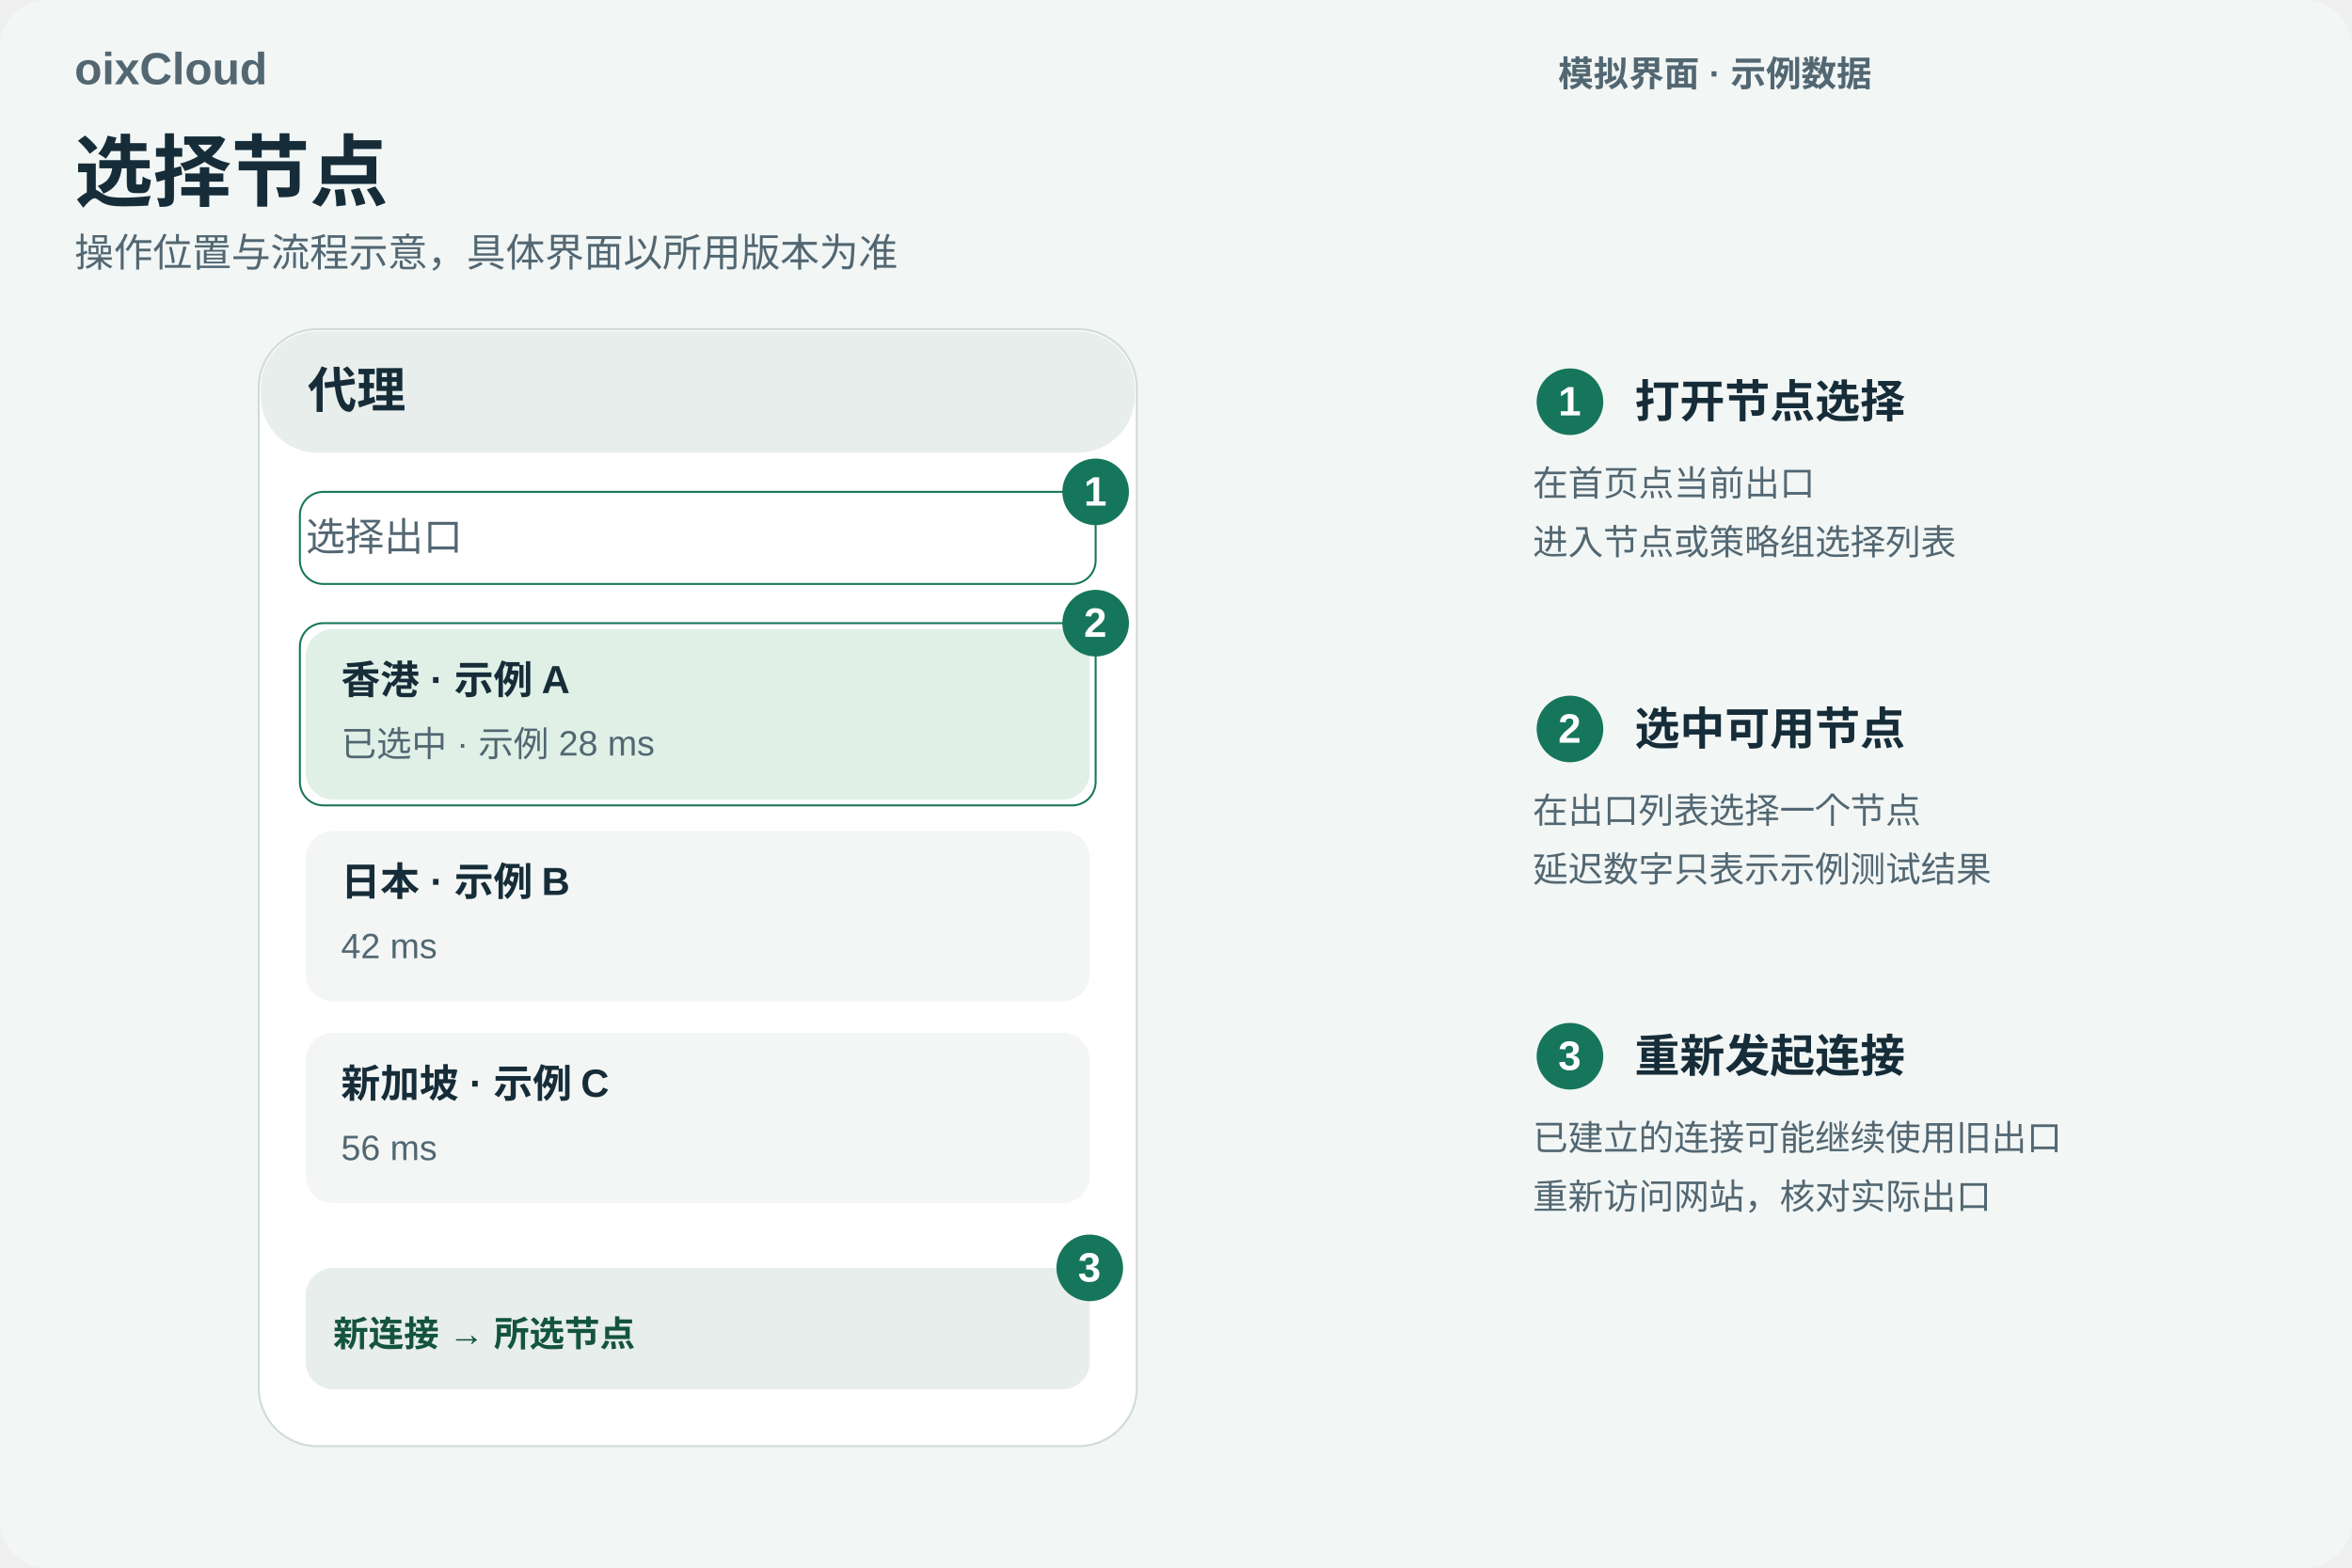
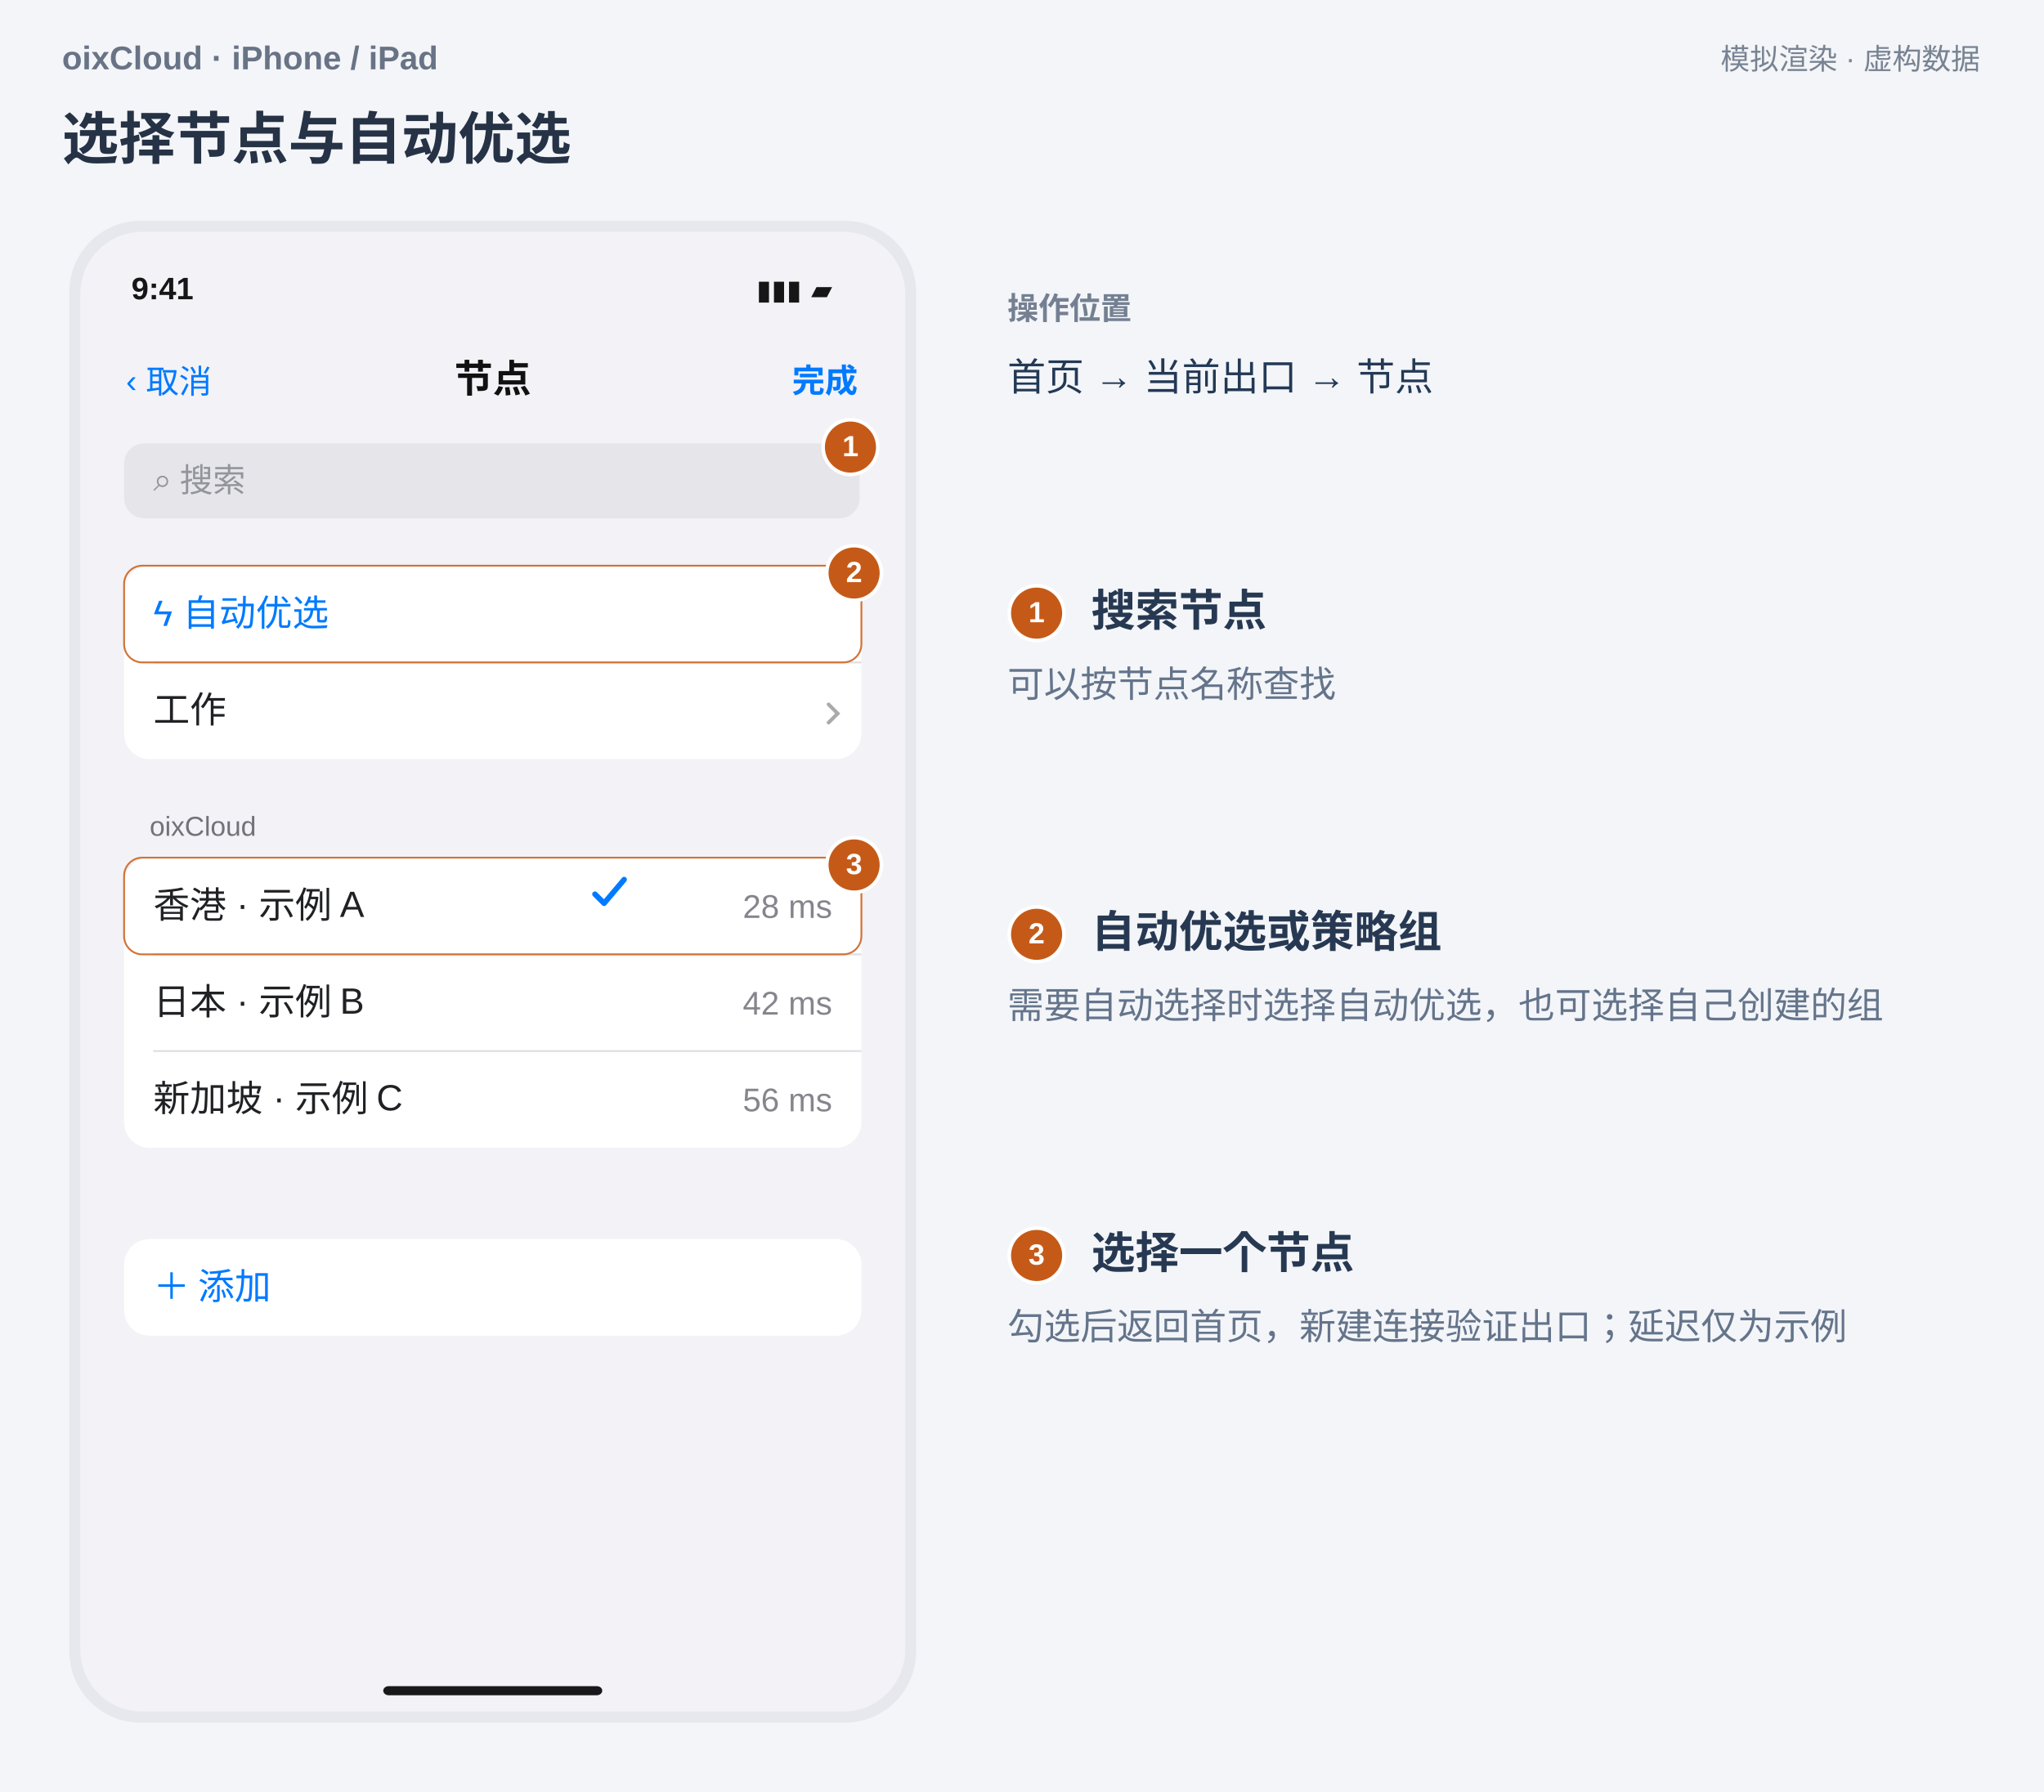
- <svg xmlns="http://www.w3.org/2000/svg" width="1200" height="800" viewBox="0 0 1200 800" role="img" aria-labelledby="title desc">
-   <g font-family="-apple-system,BlinkMacSystemFont,'Segoe UI','Noto Sans SC',Arial,sans-serif">
-     <rect x="0" y="0" width="1200" height="800" rx="24" fill="#f2f6f5" stroke="none" />
-     <text x="38" y="43" font-size="23" font-weight="600" fill="#526772">oixCloud</text>
-     <text x="38" y="102" font-size="40" font-weight="750" fill="#162d39">选择节点</text>
-     <text x="38" y="136" font-size="20" font-weight="400" fill="#526772">操作位置与流程示意，具体界面以所用版本为准</text>
-     <text x="795" y="44" font-size="18" font-weight="600" fill="#526772">模拟界面 · 示例数据</text>
-     <rect x="132" y="168" width="448" height="570" rx="30" fill="#fff" stroke="#cfdbd7" />
-     <rect x="133" y="169" width="446" height="62" rx="29" fill="#e8eeeb" stroke="none" />
-     <text x="157" y="208" font-size="25" font-weight="700" fill="#162d39">代理</text>
-     <text x="156" y="281" font-size="20" font-weight="400" fill="#526772">选择出口</text>
-     <rect x="153" y="251" width="406" height="47" rx="12" fill="none" stroke="#16765b" />
-     <circle cx="559" cy="251" r="17" fill="#16765b" />
-     <text x="553" y="258" font-size="21" font-weight="700" fill="#fff">1</text>
-     <rect x="156" y="321" width="400" height="87" rx="14" fill="#e0f0e7" stroke="none" />
-     <text x="174" y="354" font-size="20" font-weight="650" fill="#162d39">香港 · 示例 A</text>
-     <text x="174" y="386" font-size="18" font-weight="400" fill="#526772">已选中 · 示例 28 ms</text>
-     <rect x="153" y="318" width="406" height="93" rx="12" fill="none" stroke="#16765b" />
-     <circle cx="559" cy="318" r="17" fill="#16765b" />
-     <text x="553" y="325" font-size="21" font-weight="700" fill="#fff">2</text>
-     <rect x="156" y="424" width="400" height="87" rx="14" fill="#f3f6f4" stroke="none" />
-     <text x="174" y="457" font-size="20" font-weight="650" fill="#162d39">日本 · 示例 B</text>
-     <text x="174" y="489" font-size="18" font-weight="400" fill="#526772">42 ms</text>
-     <rect x="156" y="527" width="400" height="87" rx="14" fill="#f3f6f4" stroke="none" />
-     <text x="174" y="560" font-size="20" font-weight="650" fill="#162d39">新加坡 · 示例 C</text>
-     <text x="174" y="592" font-size="18" font-weight="400" fill="#526772">56 ms</text>
-     <rect x="156" y="647" width="400" height="62" rx="14" fill="#e8eeeb" stroke="none" />
-     <text x="170" y="687" font-size="18" font-weight="600" fill="#13543e">新连接 → 所选节点</text>
-     <circle cx="556" cy="647" r="17" fill="#16765b" />
-     <text x="550" y="654" font-size="21" font-weight="700" fill="#fff">3</text>
-     <circle cx="801" cy="205" r="17" fill="#16765b" />
-     <text x="795" y="212" font-size="21" font-weight="700" fill="#fff">1</text>
-     <text x="834" y="213" font-size="23" font-weight="700" fill="#162d39">打开节点选择</text>
-     <text x="782" y="253" font-size="18" font-weight="400" fill="#526772">在首页点当前出口</text>
-     <text x="782" y="283" font-size="18" font-weight="400" fill="#526772">进入节点或策略组选择列表</text>
-     <circle cx="801" cy="372" r="17" fill="#16765b" />
-     <text x="795" y="379" font-size="21" font-weight="700" fill="#fff">2</text>
-     <text x="834" y="380" font-size="23" font-weight="700" fill="#162d39">选中可用节点</text>
-     <text x="782" y="420" font-size="18" font-weight="400" fill="#526772">在出口列表选择一个节点</text>
-     <text x="782" y="450" font-size="18" font-weight="400" fill="#526772">延迟数字只表示示例测试结果</text>
-     <circle cx="801" cy="539" r="17" fill="#16765b" />
-     <text x="795" y="546" font-size="21" font-weight="700" fill="#fff">3</text>
-     <text x="834" y="547" font-size="23" font-weight="700" fill="#162d39">重新发起连接</text>
-     <text x="782" y="587" font-size="18" font-weight="400" fill="#526772">已建立的连接可能继续使用旧出口</text>
-     <text x="782" y="617" font-size="18" font-weight="400" fill="#526772">重新访问网站，核对实际出口</text>
+ <svg xmlns="http://www.w3.org/2000/svg" width="1120" height="982" viewBox="0 0 1120 982" role="img" aria-labelledby="title desc">
+   <g font-family="-apple-system,BlinkMacSystemFont,'PingFang SC','Segoe UI',Arial,sans-serif">
+     <rect x="0" y="0" width="1120" height="982" rx="0" fill="#f3f5f8" stroke="none" />
+     <text x="34" y="38" font-size="18" fill="#697386" font-weight="600" text-anchor="start">oixCloud · iPhone / iPad</text>
+     <text x="1085" y="38" font-size="16" fill="#788392" font-weight="500" text-anchor="end">模拟渲染 · 虚构数据</text>
+     <text x="34" y="87" font-size="31" fill="#263245" font-weight="700" text-anchor="start">选择节点与自动优选</text>
+     <rect x="38" y="121" width="464" height="823" rx="39" fill="#e6e8ed" stroke="none" />
+     <rect x="44" y="127" width="452" height="811" rx="34" fill="#f2f2f7" stroke="none" />
+     <text x="72" y="164" font-size="17" fill="#161617" font-weight="650" text-anchor="start">9:41</text>
+     <text x="456" y="164" font-size="15" fill="#161617" font-weight="600" text-anchor="end">▮▮▮  ▰</text>
+     <text x="69" y="215" font-size="18" fill="#007aff" font-weight="400" text-anchor="start">‹ 取消</text>
+     <text x="270" y="215" font-size="21" fill="#111" font-weight="600" text-anchor="middle">节点</text>
+     <text x="470" y="215" font-size="18" fill="#007aff" font-weight="600" text-anchor="end">完成</text>
+     <rect x="210" y="924" width="120" height="5" rx="3" fill="#19191b" stroke="none" />
+     <rect x="68" y="243" width="403" height="41" rx="11" fill="#e5e5ea" stroke="none" />
+     <text x="84" y="269" font-size="18" fill="#94949c" font-weight="400" text-anchor="start">⌕  搜索</text>
+     <circle cx="466" cy="245" r="15" fill="#c55a18" stroke="#fff" stroke-width="2" />
+     <text x="466" y="250" font-size="16" fill="#fff" font-weight="700" text-anchor="middle">1</text>
+     <rect x="68" y="310" width="404" height="106" rx="14" fill="#fff" stroke="none" />
+     <text x="84" y="343" font-size="20" fill="#007aff" font-weight="400" text-anchor="start">ϟ  自动优选</text>
+     <path d="M84 363H472" stroke="#dedee3" stroke-width="1" />
+     <rect x="68" y="310" width="404" height="53" rx="10" fill="none" stroke="#d27336" />
+     <circle cx="468" cy="314" r="15" fill="#c55a18" stroke="#fff" stroke-width="2" />
+     <text x="468" y="319" font-size="16" fill="#fff" font-weight="700" text-anchor="middle">2</text>
+     <text x="84" y="396" font-size="20" fill="#202124" font-weight="400" text-anchor="start">工作</text>
+     <path d="M454 386l5 5-5 5" fill="none" stroke="#aaa" stroke-width="2" stroke-linecap="round" />
+     <text x="82" y="458" font-size="15" fill="#727279" font-weight="400" text-anchor="start">oixCloud</text>
+     <rect x="68" y="470" width="404" height="159" rx="14" fill="#fff" stroke="none" />
+     <text x="84" y="503" font-size="20" fill="#202124" font-weight="400" text-anchor="start">香港 · 示例 A</text>
+     <text x="456" y="503" font-size="18" fill="#85858d" font-weight="400" text-anchor="end">28 ms</text>
+     <path d="M84 523H472" stroke="#dedee3" stroke-width="1" />
+     <rect x="68" y="470" width="404" height="53" rx="10" fill="none" stroke="#d27336" />
+     <circle cx="468" cy="474" r="15" fill="#c55a18" stroke="#fff" stroke-width="2" />
+     <text x="468" y="479" font-size="16" fill="#fff" font-weight="700" text-anchor="middle">3</text>
+     <text x="84" y="556" font-size="20" fill="#202124" font-weight="400" text-anchor="start">日本 · 示例 B</text>
+     <text x="456" y="556" font-size="18" fill="#85858d" font-weight="400" text-anchor="end">42 ms</text>
+     <path d="M84 576H472" stroke="#dedee3" stroke-width="1" />
+     <text x="84" y="609" font-size="20" fill="#202124" font-weight="400" text-anchor="start">新加坡 · 示例 C</text>
+     <text x="456" y="609" font-size="18" fill="#85858d" font-weight="400" text-anchor="end">56 ms</text>
+     <path d="M326 490l5 5 11-13" fill="none" stroke="#007aff" stroke-width="3" stroke-linecap="round" stroke-linejoin="round" />
+     <rect x="68" y="679" width="404" height="53" rx="14" fill="#fff" stroke="none" />
+     <text x="84" y="712" font-size="20" fill="#007aff" font-weight="400" text-anchor="start">＋ 添加</text>
+     <text x="552" y="175" font-size="17" fill="#748092" font-weight="600" text-anchor="start">操作位置</text>
+     <text x="552" y="214" font-size="21" fill="#233955" font-weight="400" text-anchor="start">首页 → 当前出口 → 节点</text>
+     <circle cx="568" cy="336" r="15" fill="#c55a18" stroke="#fff" stroke-width="2" />
+     <text x="568" y="341" font-size="16" fill="#fff" font-weight="700" text-anchor="middle">1</text>
+     <text x="598" y="343" font-size="24" fill="#273952" font-weight="600" text-anchor="start">搜索节点</text>
+     <text x="552" y="382" font-size="20" fill="#64748b" font-weight="400" text-anchor="start">可以按节点名称查找</text>
+     <circle cx="568" cy="512" r="15" fill="#c55a18" stroke="#fff" stroke-width="2" />
+     <text x="568" y="517" font-size="16" fill="#fff" font-weight="700" text-anchor="middle">2</text>
+     <text x="598" y="519" font-size="24" fill="#273952" font-weight="600" text-anchor="start">自动优选或策略组</text>
+     <text x="552" y="558" font-size="20" fill="#64748b" font-weight="400" text-anchor="start">需要自动选择时选择自动优选，也可选择自己创建的组</text>
+     <circle cx="568" cy="688" r="15" fill="#c55a18" stroke="#fff" stroke-width="2" />
+     <text x="568" y="693" font-size="16" fill="#fff" font-weight="700" text-anchor="middle">3</text>
+     <text x="598" y="695" font-size="24" fill="#273952" font-weight="600" text-anchor="start">选择一个节点</text>
+     <text x="552" y="734" font-size="20" fill="#64748b" font-weight="400" text-anchor="start">勾选后返回首页，新建连接验证出口；延迟仅为示例</text>
  </g>
</svg>
